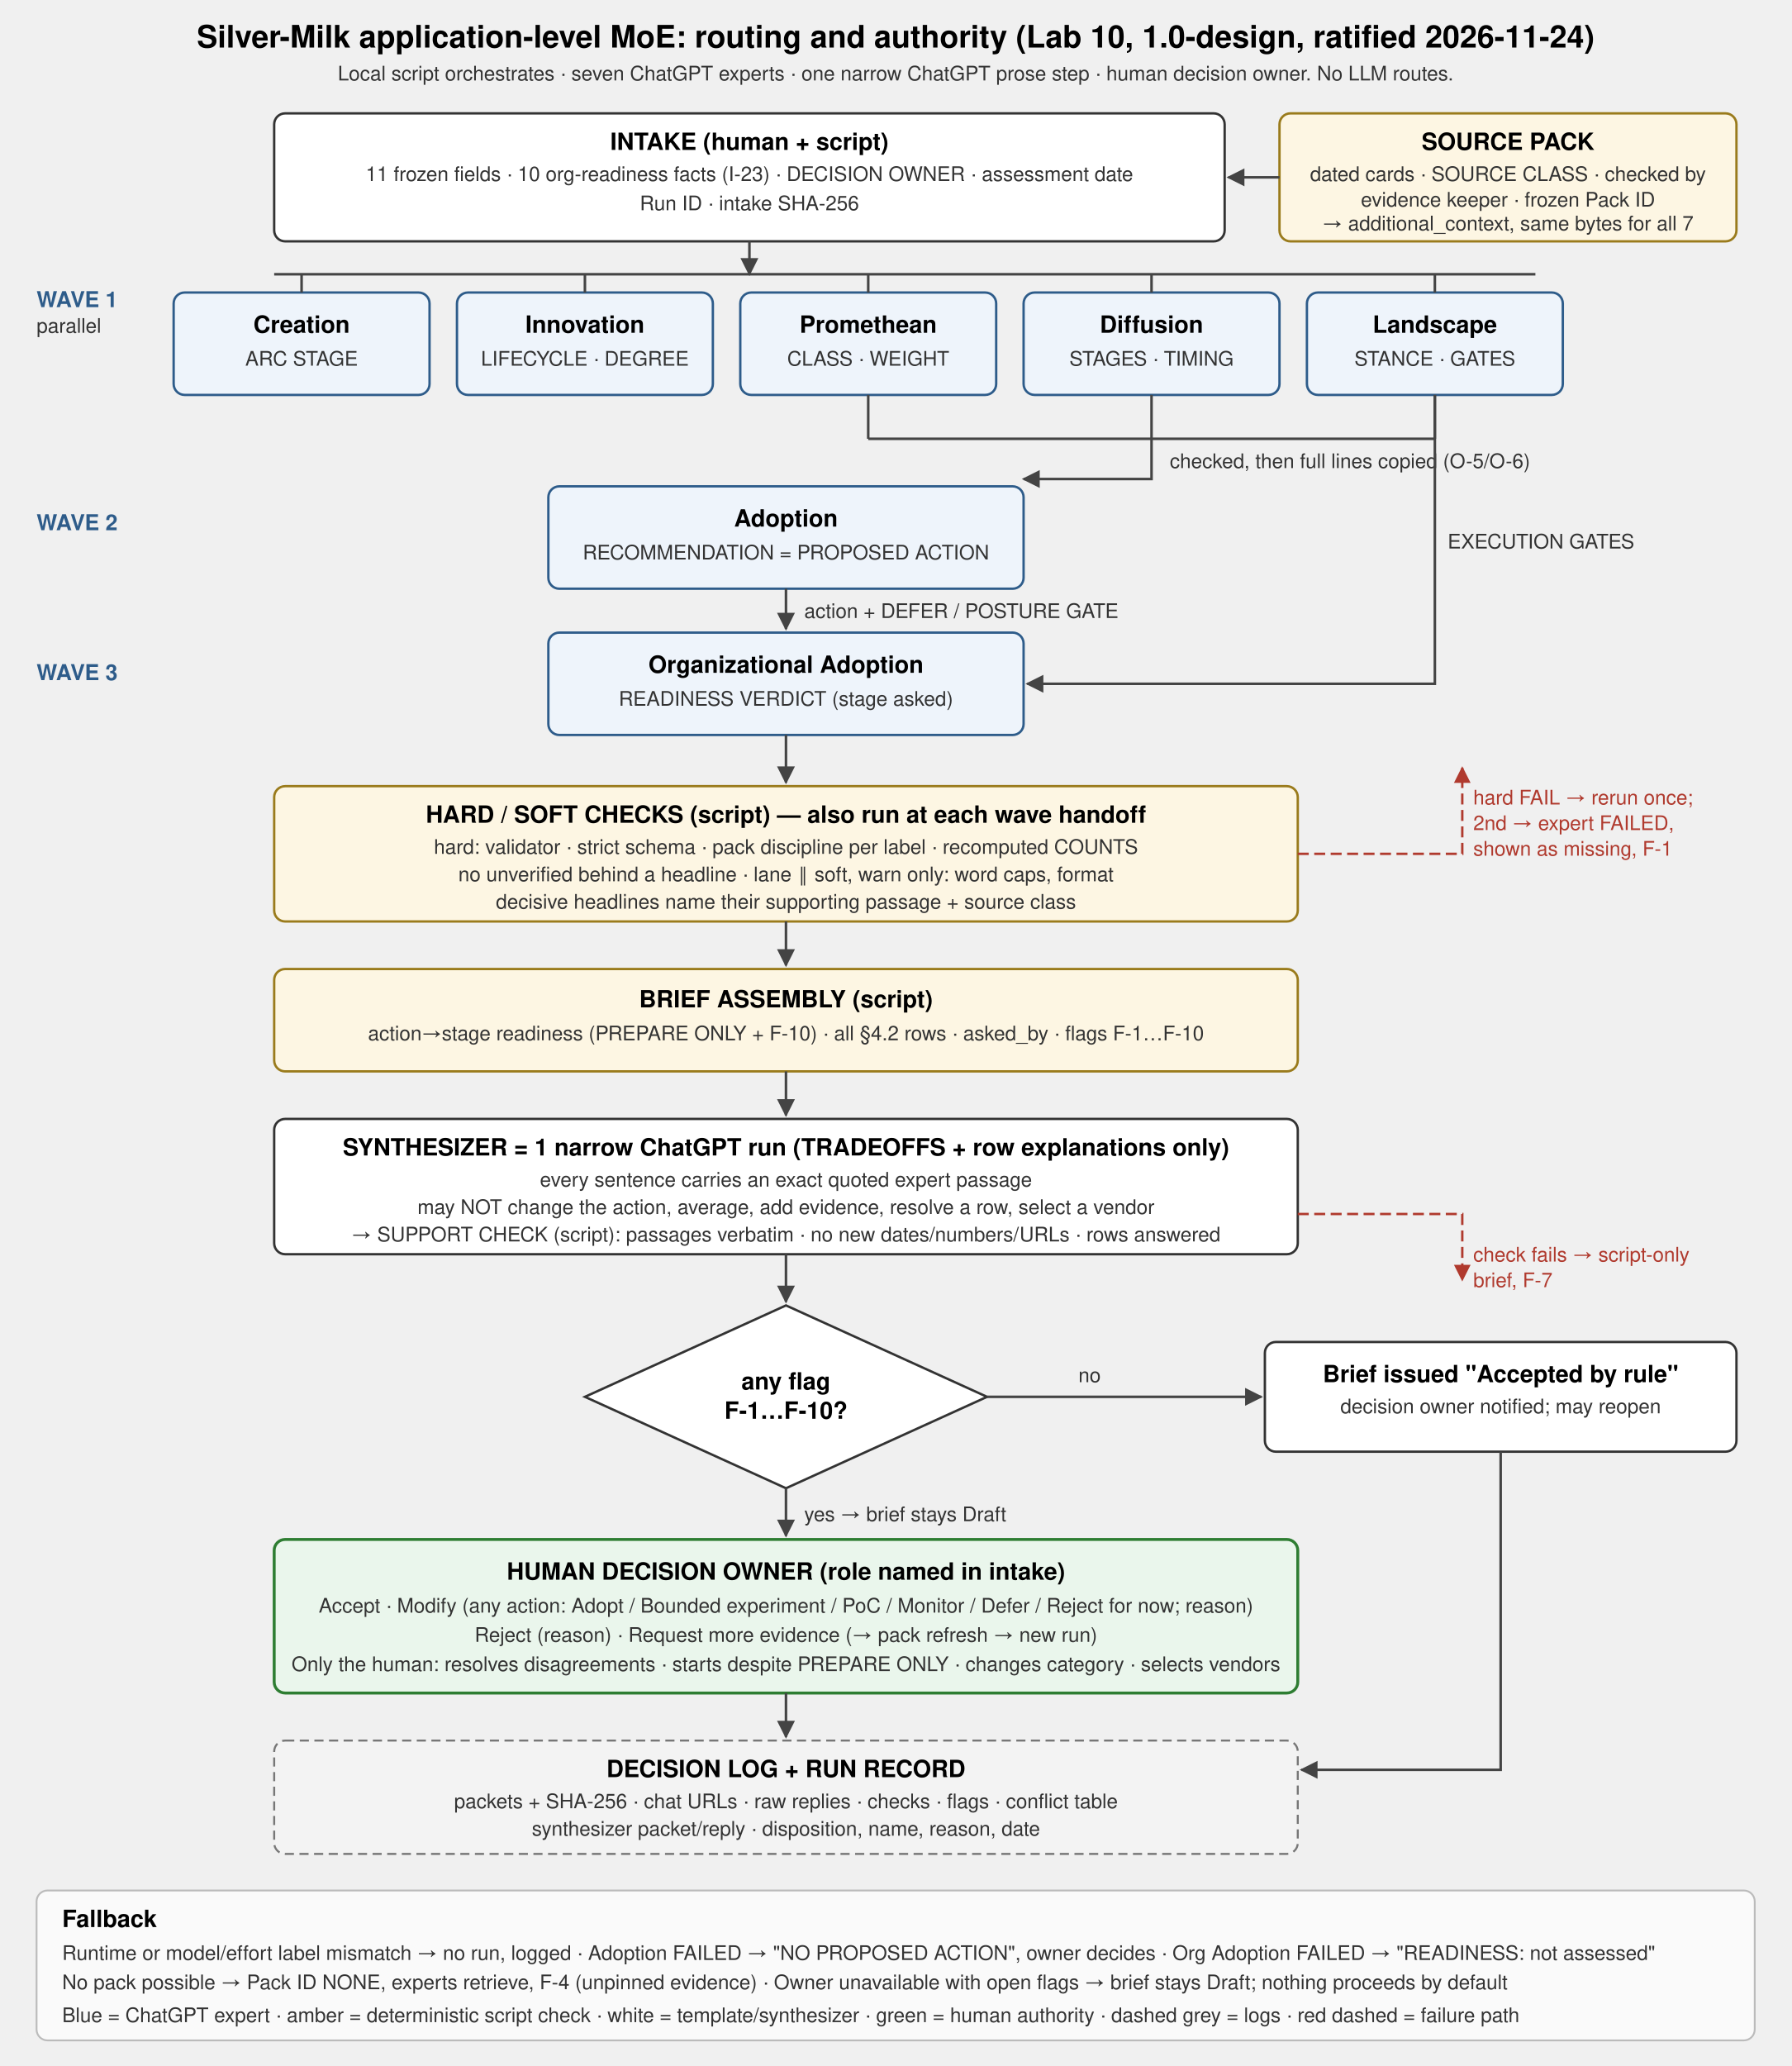
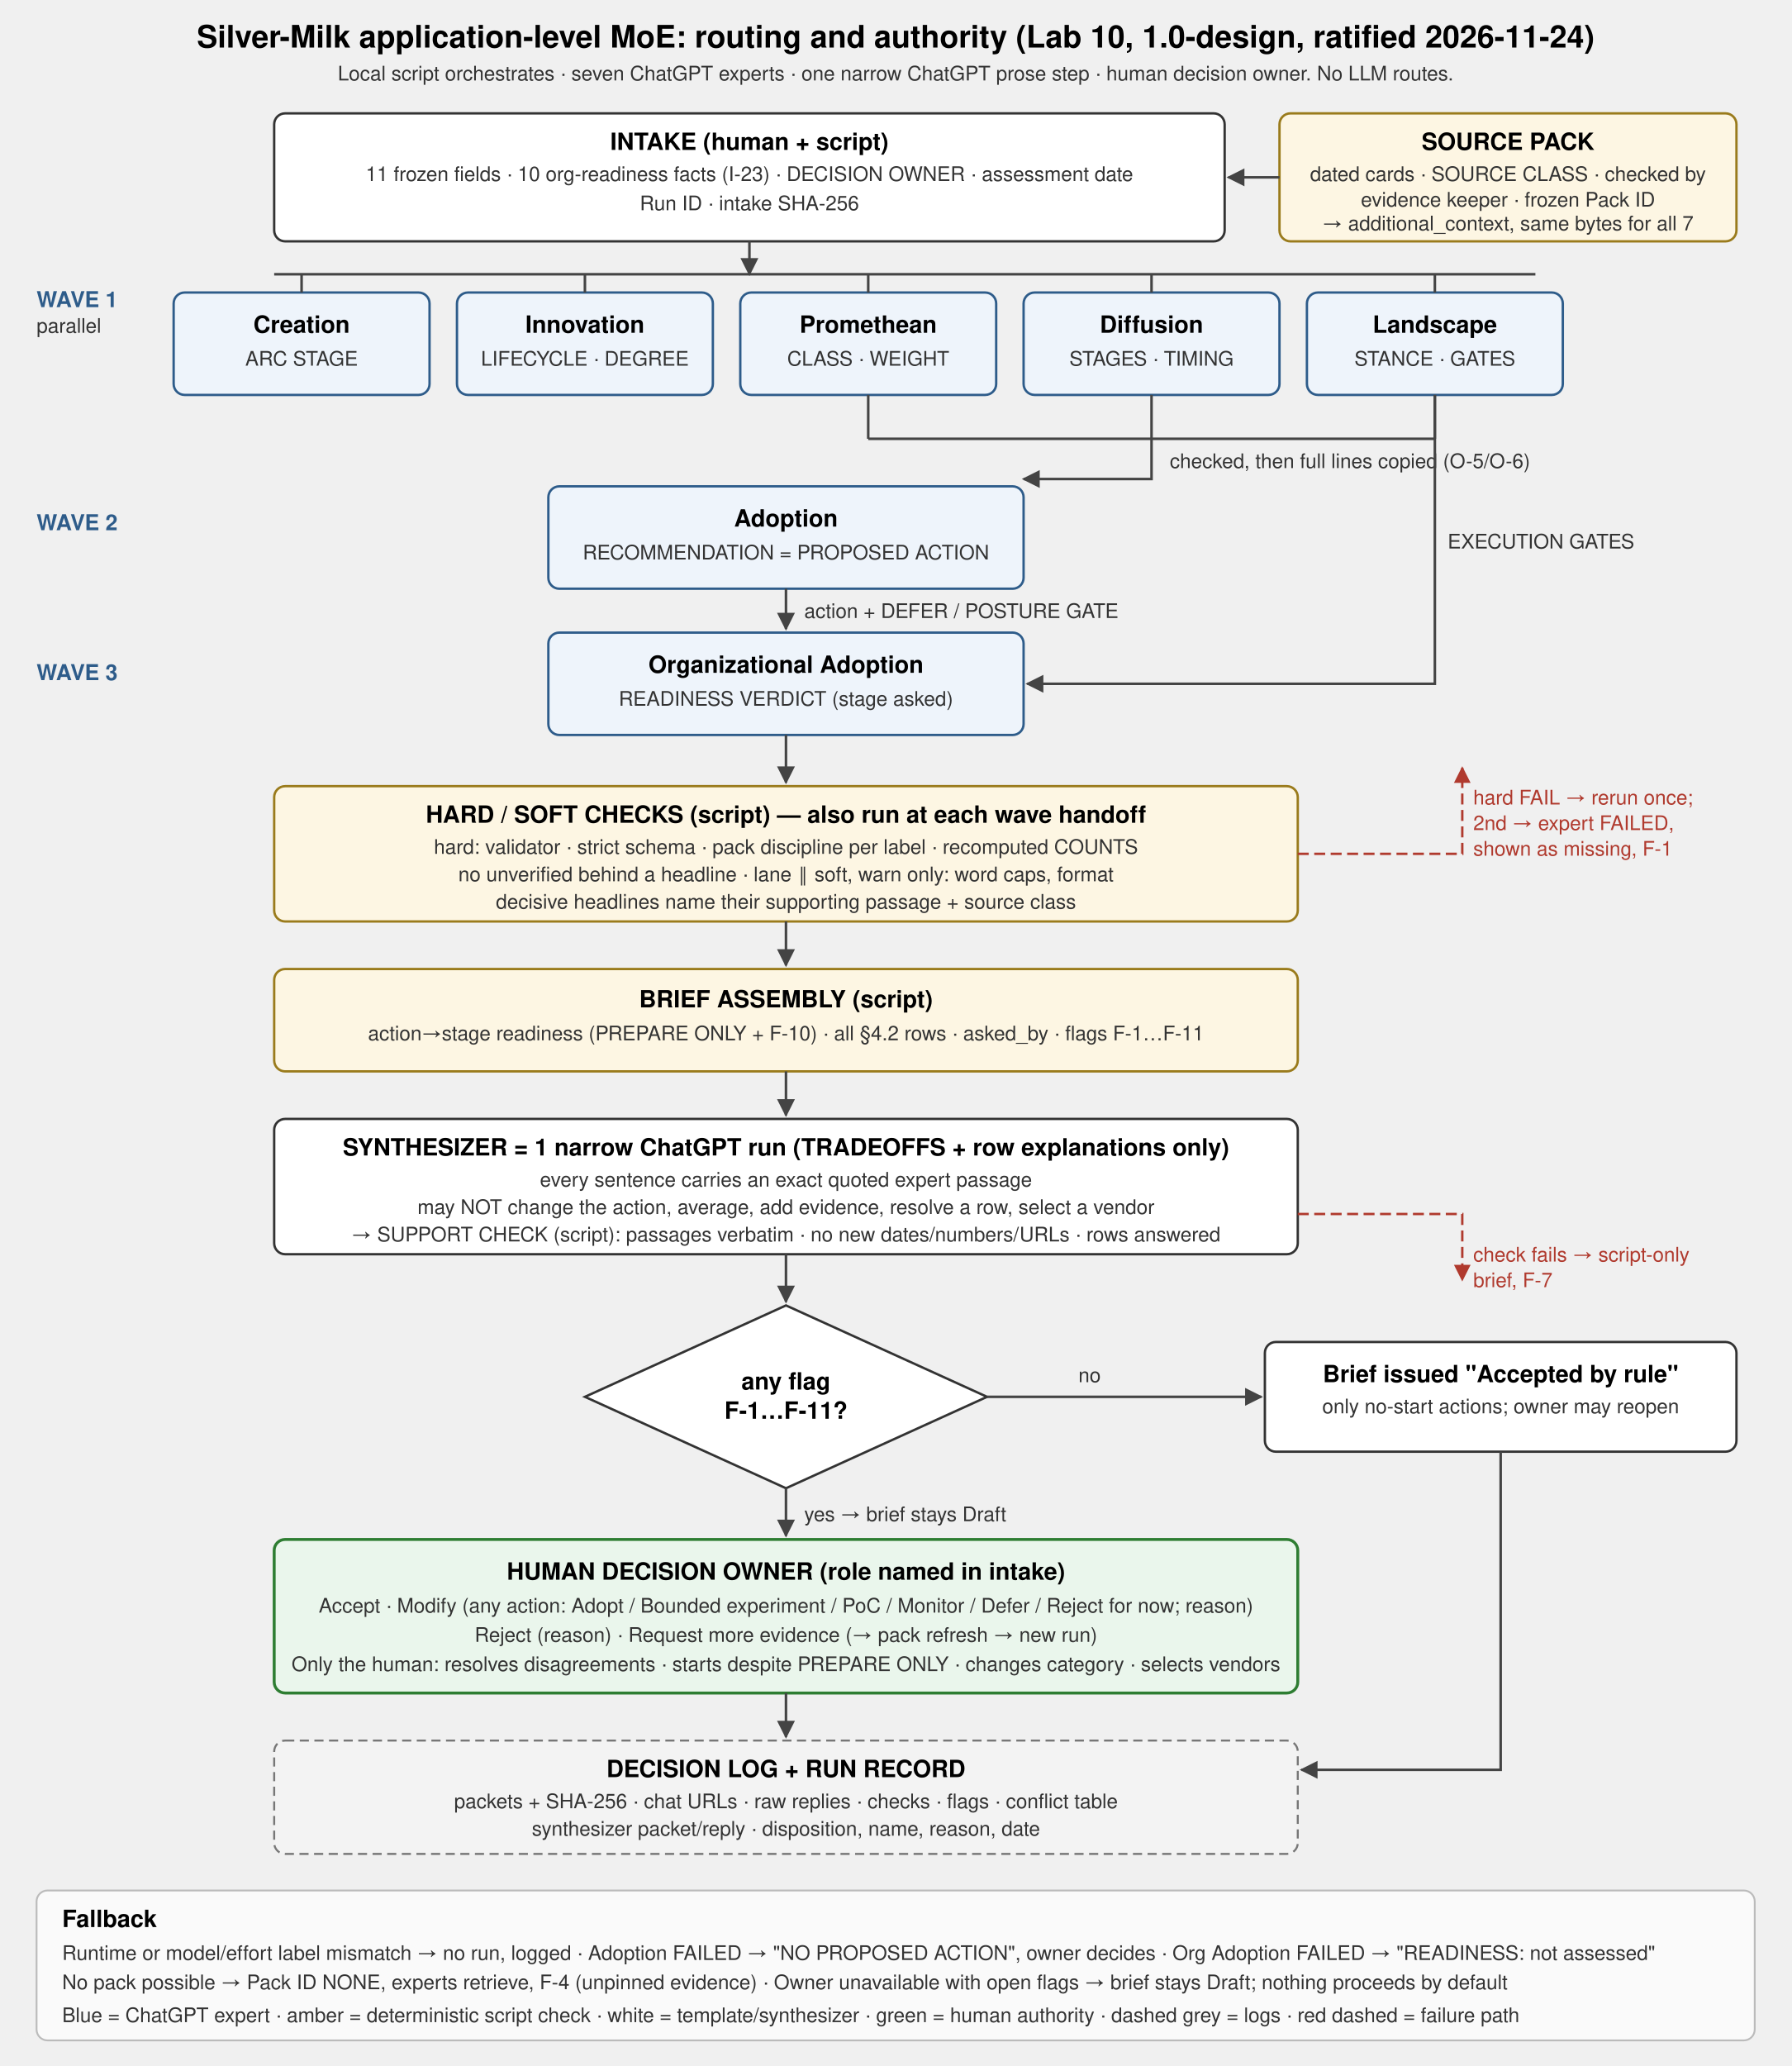
<svg xmlns="http://www.w3.org/2000/svg" viewBox="0 0 980 1130" width="980" height="1130" font-family="Helvetica, Arial, sans-serif" font-size="13">
  <defs>
    <marker id="a" viewBox="0 0 10 10" refX="9" refY="5" markerWidth="7" markerHeight="7" orient="auto">
      <path d="M0,0 L10,5 L0,10 z" fill="#444" />
    </marker>
    <marker id="r" viewBox="0 0 10 10" refX="9" refY="5" markerWidth="7" markerHeight="7" orient="auto">
      <path d="M0,0 L10,5 L0,10 z" fill="#b03a2e" />
    </marker>
    <style>
      .box{fill:#fff;stroke:#333;stroke-width:1.3}
      .exp{fill:#eef4fb;stroke:#2e5c8a;stroke-width:1.3}
      .chk{fill:#fdf6e3;stroke:#9a7b1c;stroke-width:1.3}
      .hum{fill:#eaf6ec;stroke:#2e7d32;stroke-width:1.6}
      .log{fill:#f3f3f3;stroke:#777;stroke-width:1.1;stroke-dasharray:5 3}
      .t{font-weight:bold}
      .s{font-size:11px;fill:#333}
      .w{font-size:12px;fill:#2e5c8a;font-weight:bold}
      .ln{stroke:#444;stroke-width:1.4;fill:none;marker-end:url(#a)}
      .fb{stroke:#b03a2e;stroke-width:1.3;fill:none;stroke-dasharray:6 3;marker-end:url(#r)}
      .fbt{font-size:11px;fill:#b03a2e}
    </style>
  </defs>
  <text x="490" y="26" text-anchor="middle" font-size="17" class="t">Silver-Milk application-level MoE: routing and authority (Lab 10, 1.0-design, ratified 2026-11-24)</text>
  <text x="490" y="44" text-anchor="middle" class="s">Local script orchestrates · seven ChatGPT experts · one narrow ChatGPT prose step · human decision owner. No LLM routes.</text>
  <rect class="box" x="150" y="62" width="520" height="70" rx="6" />
  <text x="410" y="82" text-anchor="middle" class="t">INTAKE (human + script)</text>
  <text x="410" y="99" text-anchor="middle" class="s">11 frozen fields · 10 org-readiness facts (I-23) · DECISION OWNER · assessment date</text>
  <text x="410" y="115" text-anchor="middle" class="s">Run ID · intake SHA-256</text>
  <rect class="chk" x="700" y="62" width="250" height="70" rx="6" />
  <text x="825" y="82" text-anchor="middle" class="t">SOURCE PACK</text>
  <text x="825" y="99" text-anchor="middle" class="s">dated cards · SOURCE CLASS · checked by</text>
  <text x="825" y="113" text-anchor="middle" class="s">evidence keeper · frozen Pack ID</text>
  <text x="825" y="126" text-anchor="middle" class="s">→ additional_context, same bytes for all 7</text>
  <path class="ln" d="M700,97 L672,97" />
  <text x="20" y="168" class="w">WAVE 1</text>
  <text x="20" y="182" class="s">parallel</text>
  <path class="ln" d="M410,132 L410,150" />
  <line x1="150" y1="150" x2="840" y2="150" stroke="#444" stroke-width="1.4" />
  <g>
    <rect class="exp" x="95" y="160" width="140" height="56" rx="6" />
    <text x="165" y="182" text-anchor="middle" class="t">Creation</text>
    <text x="165" y="200" text-anchor="middle" class="s">ARC STAGE</text>
    <rect class="exp" x="250" y="160" width="140" height="56" rx="6" />
    <text x="320" y="182" text-anchor="middle" class="t">Innovation</text>
    <text x="320" y="200" text-anchor="middle" class="s">LIFECYCLE · DEGREE</text>
    <rect class="exp" x="405" y="160" width="140" height="56" rx="6" />
    <text x="475" y="182" text-anchor="middle" class="t">Promethean</text>
    <text x="475" y="200" text-anchor="middle" class="s">CLASS · WEIGHT</text>
    <rect class="exp" x="560" y="160" width="140" height="56" rx="6" />
    <text x="630" y="182" text-anchor="middle" class="t">Diffusion</text>
    <text x="630" y="200" text-anchor="middle" class="s">STAGES · TIMING</text>
    <rect class="exp" x="715" y="160" width="140" height="56" rx="6" />
    <text x="785" y="182" text-anchor="middle" class="t">Landscape</text>
    <text x="785" y="200" text-anchor="middle" class="s">STANCE · GATES</text>
  </g>
  <g stroke="#444" stroke-width="1.4">
    <line x1="165" y1="150" x2="165" y2="160" />
    <line x1="320" y1="150" x2="320" y2="160" />
    <line x1="475" y1="150" x2="475" y2="160" />
    <line x1="630" y1="150" x2="630" y2="160" />
    <line x1="785" y1="150" x2="785" y2="160" />
  </g>
  <line x1="475" y1="216" x2="475" y2="240" stroke="#444" stroke-width="1.4" />
  <line x1="630" y1="216" x2="630" y2="240" stroke="#444" stroke-width="1.4" />
  <line x1="785" y1="216" x2="785" y2="240" stroke="#444" stroke-width="1.4" />
  <line x1="475" y1="240" x2="785" y2="240" stroke="#444" stroke-width="1.4" />
  <path class="ln" d="M630,240 L630,262 L560,262" />
  <text x="640" y="256" class="s">checked, then full lines copied (O-5/O-6)</text>
  <text x="20" y="290" class="w">WAVE 2</text>
  <rect class="exp" x="300" y="266" width="260" height="56" rx="6" />
  <text x="430" y="288" text-anchor="middle" class="t">Adoption</text>
  <text x="430" y="306" text-anchor="middle" class="s">RECOMMENDATION = PROPOSED ACTION</text>
  <path class="ln" d="M430,322 L430,344" />
  <text x="440" y="338" class="s">action + DEFER / POSTURE GATE</text>
  <text x="20" y="372" class="w">WAVE 3</text>
  <rect class="exp" x="300" y="346" width="260" height="56" rx="6" />
  <text x="430" y="368" text-anchor="middle" class="t">Organizational Adoption</text>
  <text x="430" y="386" text-anchor="middle" class="s">READINESS VERDICT (stage asked)</text>
  <path class="ln" d="M785,216 L785,374 L562,374" />
  <text x="792" y="300" class="s">EXECUTION GATES</text>
  <path class="ln" d="M430,402 L430,428" />
  <rect class="chk" x="150" y="430" width="560" height="74" rx="6" />
  <text x="430" y="450" text-anchor="middle" class="t">HARD / SOFT CHECKS (script) — also run at each wave handoff</text>
  <text x="430" y="467" text-anchor="middle" class="s">hard: validator · strict schema · pack discipline per label · recomputed COUNTS</text>
  <text x="430" y="482" text-anchor="middle" class="s">no unverified behind a headline · lane  ‖  soft, warn only: word caps, format</text>
  <text x="430" y="497" text-anchor="middle" class="s">decisive headlines name their supporting passage + source class</text>
  <path class="fb" d="M710,467 L800,467 L800,420" />
  <text x="806" y="440" class="fbt">hard FAIL → rerun once;</text>
  <text x="806" y="454" class="fbt">2nd → expert FAILED,</text>
  <text x="806" y="468" class="fbt">shown as missing, F-1</text>
  <path class="ln" d="M430,504 L430,528" />
  <rect class="chk" x="150" y="530" width="560" height="56" rx="6" />
  <text x="430" y="551" text-anchor="middle" class="t">BRIEF ASSEMBLY (script)</text>
-   <text x="430" y="569" text-anchor="middle" class="s">action→stage readiness (PREPARE ONLY + F-10) · all §4.2 rows · asked_by · flags F-1…F-10</text>
+   <text x="430" y="569" text-anchor="middle" class="s">action→stage readiness (PREPARE ONLY + F-10) · all §4.2 rows · asked_by · flags F-1…F-11</text>
  <path class="ln" d="M430,586 L430,610" />
  <rect class="box" x="150" y="612" width="560" height="74" rx="6" />
  <text x="430" y="632" text-anchor="middle" class="t">SYNTHESIZER = 1 narrow ChatGPT run (TRADEOFFS + row explanations only)</text>
  <text x="430" y="649" text-anchor="middle" class="s">every sentence carries an exact quoted expert passage</text>
  <text x="430" y="664" text-anchor="middle" class="s">may NOT change the action, average, add evidence, resolve a row, select a vendor</text>
  <text x="430" y="679" text-anchor="middle" class="s">→ SUPPORT CHECK (script): passages verbatim · no new dates/numbers/URLs · rows answered</text>
  <path class="fb" d="M710,664 L800,664 L800,700" />
  <text x="806" y="690" class="fbt">check fails → script-only</text>
  <text x="806" y="704" class="fbt">brief, F-7</text>
  <path class="ln" d="M430,686 L430,712" />
  <polygon points="430,714 540,764 430,814 320,764" fill="#fff" stroke="#333" stroke-width="1.3" />
  <text x="430" y="760" text-anchor="middle" class="t">any flag</text>
-   <text x="430" y="776" text-anchor="middle" class="t">F-1…F-10?</text>
+   <text x="430" y="776" text-anchor="middle" class="t">F-1…F-11?</text>
  <path class="ln" d="M540,764 L690,764" />
  <text x="590" y="756" class="s">no</text>
  <rect class="box" x="692" y="734" width="258" height="60" rx="6" />
  <text x="821" y="756" text-anchor="middle" class="t">Brief issued "Accepted by rule"</text>
-   <text x="821" y="773" text-anchor="middle" class="s">decision owner notified; may reopen</text>
+   <text x="821" y="773" text-anchor="middle" class="s">only no-start actions; owner may reopen</text>
  <path class="ln" d="M430,814 L430,840" />
  <text x="440" y="832" class="s">yes → brief stays Draft</text>
  <rect class="hum" x="150" y="842" width="560" height="84" rx="6" />
  <text x="430" y="864" text-anchor="middle" class="t">HUMAN DECISION OWNER (role named in intake)</text>
  <text x="430" y="882" text-anchor="middle" class="s">Accept · Modify (any action: Adopt / Bounded experiment / PoC / Monitor / Defer / Reject for now; reason)</text>
  <text x="430" y="898" text-anchor="middle" class="s">Reject (reason) · Request more evidence (→ pack refresh → new run)</text>
  <text x="430" y="914" text-anchor="middle" class="s">Only the human: resolves disagreements · starts despite PREPARE ONLY · changes category · selects vendors</text>
  <path class="ln" d="M430,926 L430,950" />
  <path class="ln" d="M821,794 L821,968 L712,968" />
  <rect class="log" x="150" y="952" width="560" height="62" rx="6" />
  <text x="430" y="972" text-anchor="middle" class="t">DECISION LOG + RUN RECORD</text>
  <text x="430" y="989" text-anchor="middle" class="s">packets + SHA-256 · chat URLs · raw replies · checks · flags · conflict table</text>
  <text x="430" y="1004" text-anchor="middle" class="s">synthesizer packet/reply · disposition, name, reason, date</text>
  <rect x="20" y="1034" width="940" height="82" rx="6" fill="#fafafa" stroke="#bbb" />
  <text x="34" y="1054" class="t">Fallback</text>
  <text x="34" y="1072" class="s">Runtime or model/effort label mismatch → no run, logged · Adoption FAILED → "NO PROPOSED ACTION", owner decides · Org Adoption FAILED → "READINESS: not assessed"</text>
  <text x="34" y="1088" class="s">No pack possible → Pack ID NONE, experts retrieve, F-4 (unpinned evidence) · Owner unavailable with open flags → brief stays Draft; nothing proceeds by default</text>
  <text x="34" y="1106" class="s">Blue = ChatGPT expert · amber = deterministic script check · white = template/synthesizer · green = human authority · dashed grey = logs · red dashed = failure path</text>
</svg>
